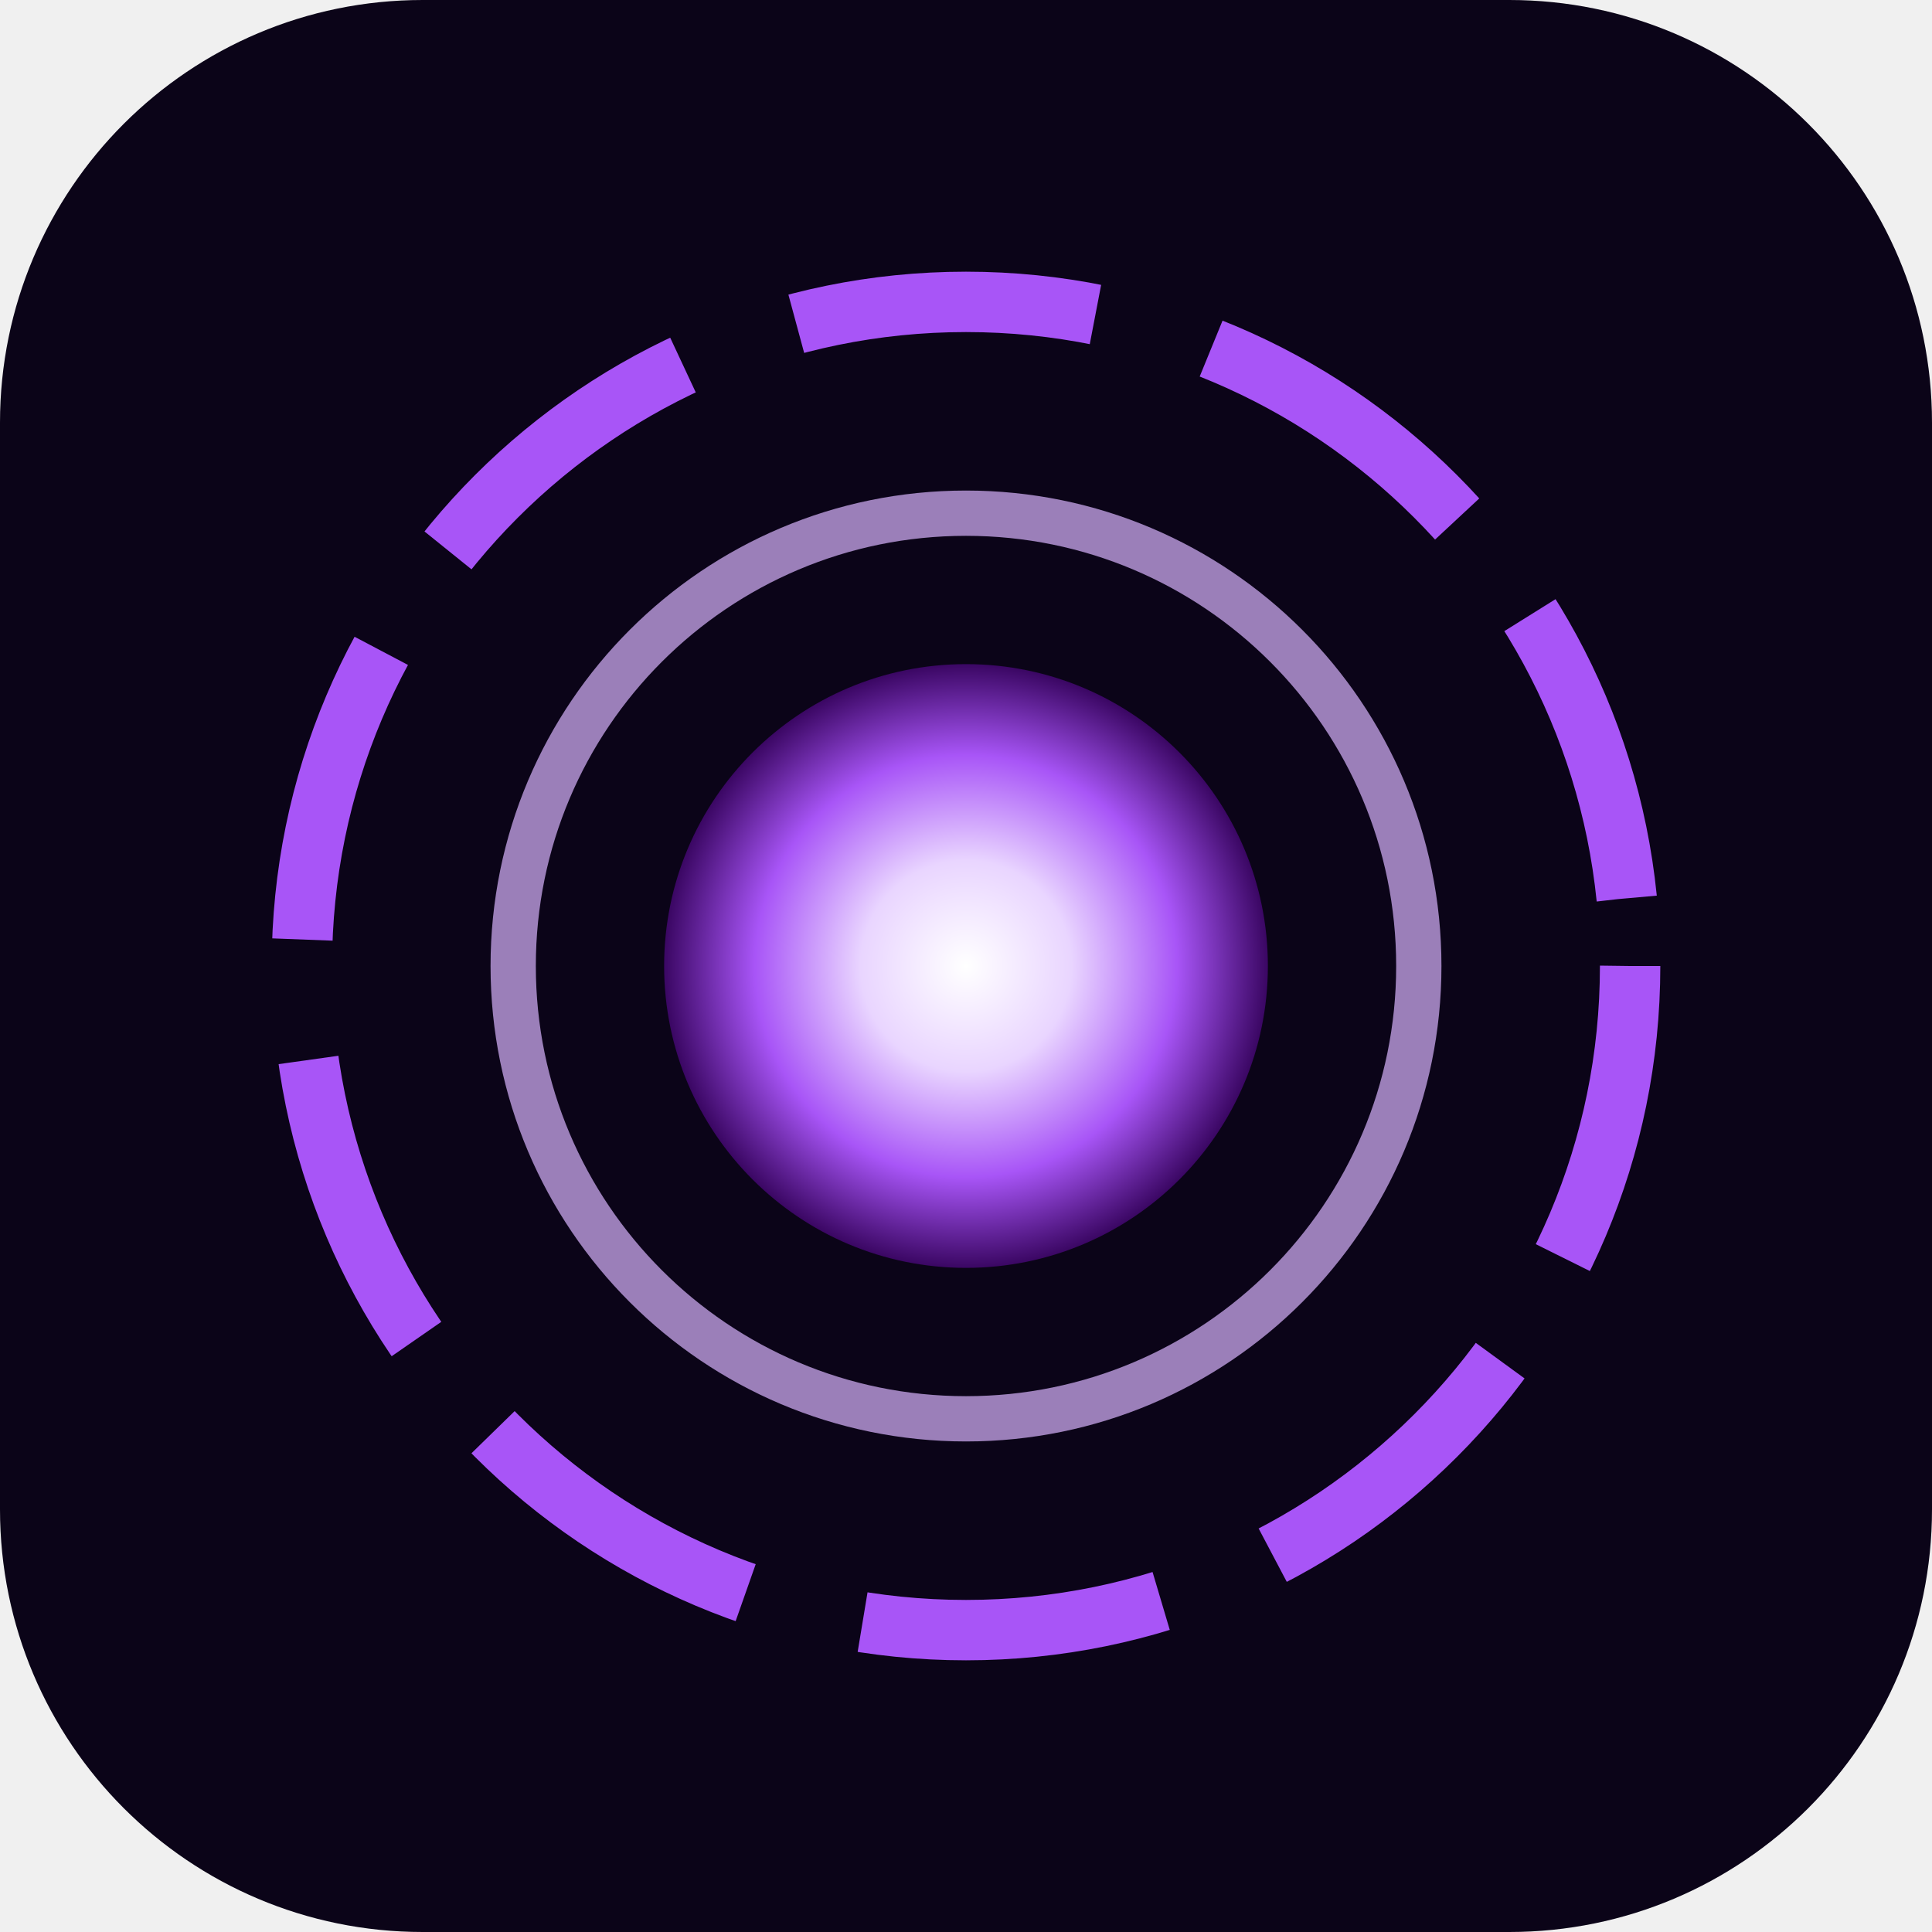
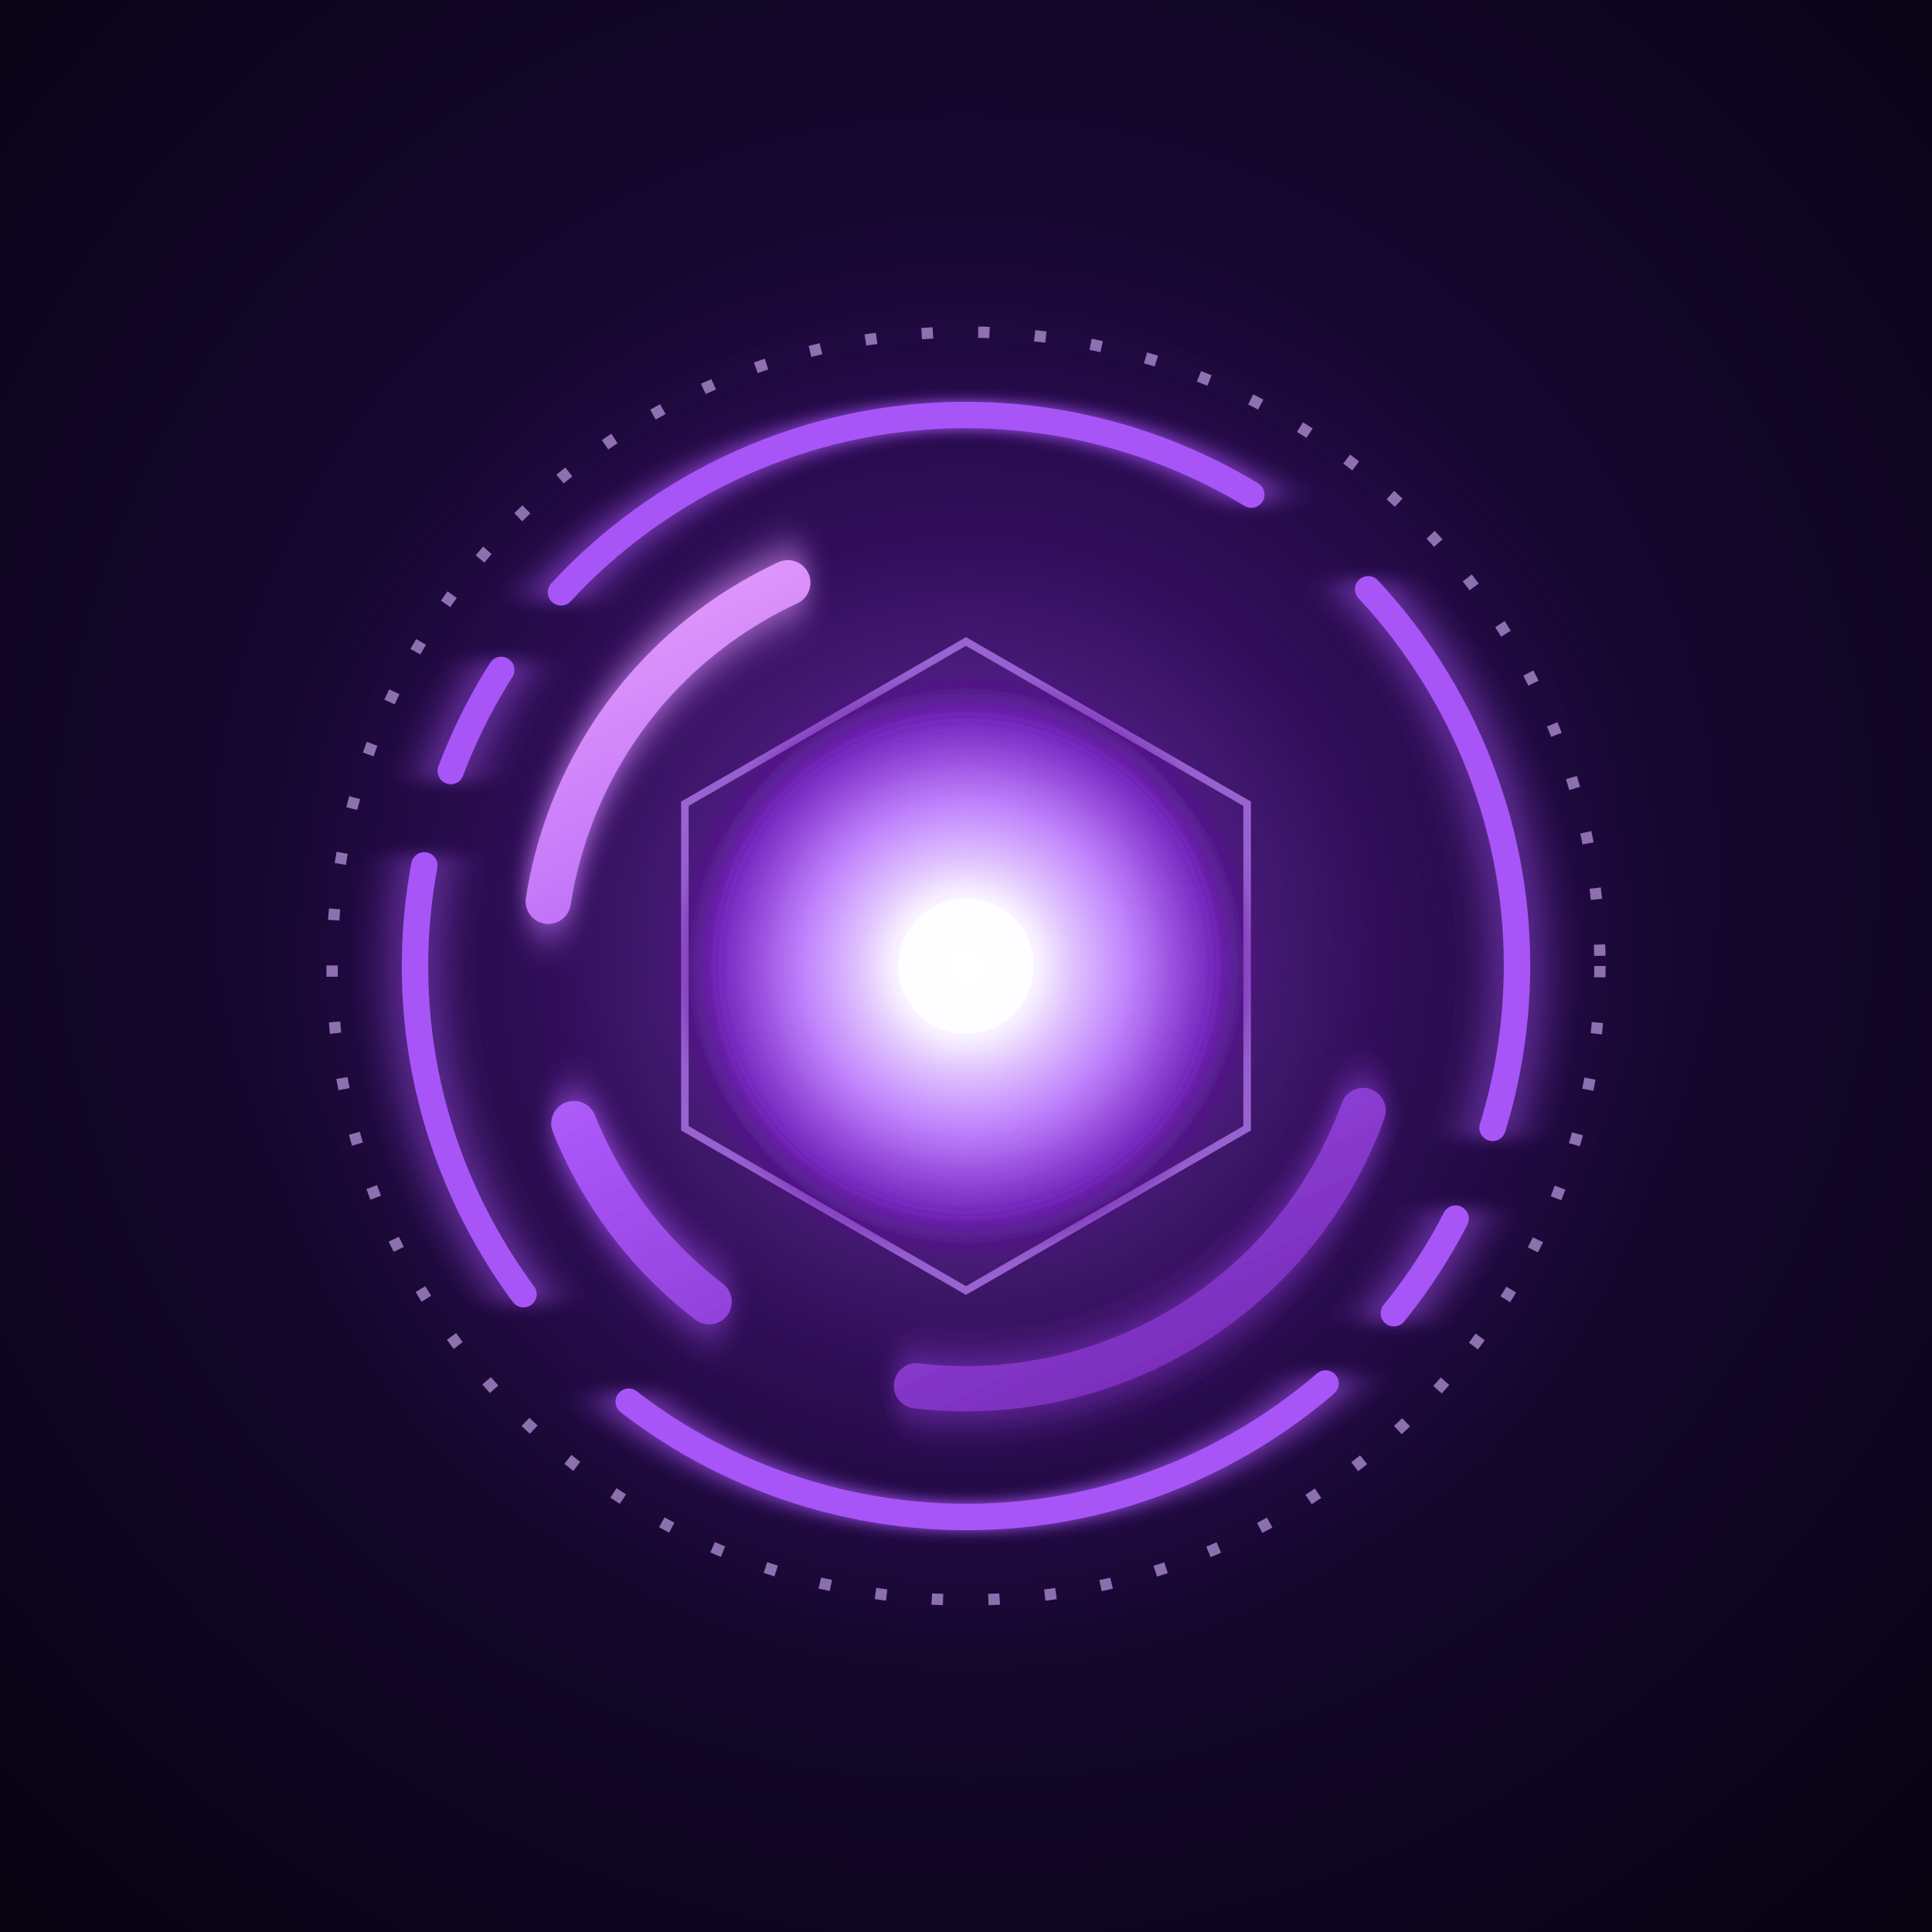
- <svg xmlns="http://www.w3.org/2000/svg" viewBox="0 0 64 64">
+ <svg xmlns="http://www.w3.org/2000/svg" viewBox="0 0 512 512">
  <defs>
-     <radialGradient id="g" cx="50%" cy="50%" r="50%">
+     <radialGradient id="bg" cx="50%" cy="45%" r="75%">
+       <stop offset="0%" stop-color="#2a0b52" />
+       <stop offset="55%" stop-color="#12062a" />
+       <stop offset="100%" stop-color="#07030f" />
+     </radialGradient>
+     <radialGradient id="core" cx="50%" cy="50%" r="50%">
      <stop offset="0%" stop-color="#ffffff" />
-       <stop offset="35%" stop-color="#e9d5ff" />
-       <stop offset="70%" stop-color="#a855f7" />
-       <stop offset="100%" stop-color="#3b0764" />
+       <stop offset="25%" stop-color="#f3e8ff" />
+       <stop offset="55%" stop-color="#c084fc" />
+       <stop offset="85%" stop-color="#7e22ce" stop-opacity=".5" />
+       <stop offset="100%" stop-color="#3b0764" stop-opacity="0" />
    </radialGradient>
+     <radialGradient id="halo" cx="50%" cy="50%" r="50%">
+       <stop offset="0%" stop-color="#c084fc" stop-opacity=".55" />
+       <stop offset="60%" stop-color="#7e22ce" stop-opacity=".18" />
+       <stop offset="100%" stop-color="#7e22ce" stop-opacity="0" />
+     </radialGradient>
+     <linearGradient id="arc" x1="0" y1="0" x2="1" y2="1">
+       <stop offset="0%" stop-color="#f0abfc" />
+       <stop offset="50%" stop-color="#a855f7" />
+       <stop offset="100%" stop-color="#6b21a8" />
+     </linearGradient>
+     <filter id="glow" x="-50%" y="-50%" width="200%" height="200%">
+       <feGaussianBlur stdDeviation="5" result="b" />
+       <feMerge>
+         <feMergeNode in="b" />
+         <feMergeNode in="SourceGraphic" />
+       </feMerge>
+     </filter>
  </defs>
-   <rect width="64" height="64" rx="14" fill="#0b0418" />
-   <circle cx="32" cy="32" r="22" fill="none" stroke="#a855f7" stroke-width="2" stroke-dasharray="10 4" />
-   <circle cx="32" cy="32" r="15" fill="none" stroke="#d8b4fe" stroke-width="1.5" opacity=".7" />
-   <circle cx="32" cy="32" r="10" fill="url(#g)" />
+   <rect width="512" height="512" fill="url(#bg)" />
+   <g id="mark">
+     <circle cx="256" cy="256" r="190" fill="url(#halo)" />
+     <circle cx="256" cy="256" r="168" fill="none" stroke="#d8b4fe" stroke-width="3" stroke-dasharray="3 12" opacity=".6" />
+     <circle cx="256" cy="256" r="146" fill="none" stroke="#a855f7" stroke-width="7" stroke-linecap="round" stroke-dasharray="120 26 30 26 200 40" filter="url(#glow)" transform="rotate(-30 256 256)" />
+     <circle cx="256" cy="256" r="112" fill="none" stroke="url(#arc)" stroke-width="12" stroke-linecap="round" stroke-dasharray="150 60 60 60 110 264" filter="url(#glow)" transform="rotate(20 256 256)" />
+     <polygon points="256,170 330.5,213 330.5,299 256,342 181.5,299 181.5,213" fill="rgba(168,85,247,.08)" stroke="#c084fc" stroke-width="2" opacity=".7" />
+     <circle cx="256" cy="256" r="78" fill="url(#core)" filter="url(#glow)" />
+     <circle cx="256" cy="256" r="18" fill="#fff" opacity=".9" filter="url(#glow)" />
+   </g>
</svg>
